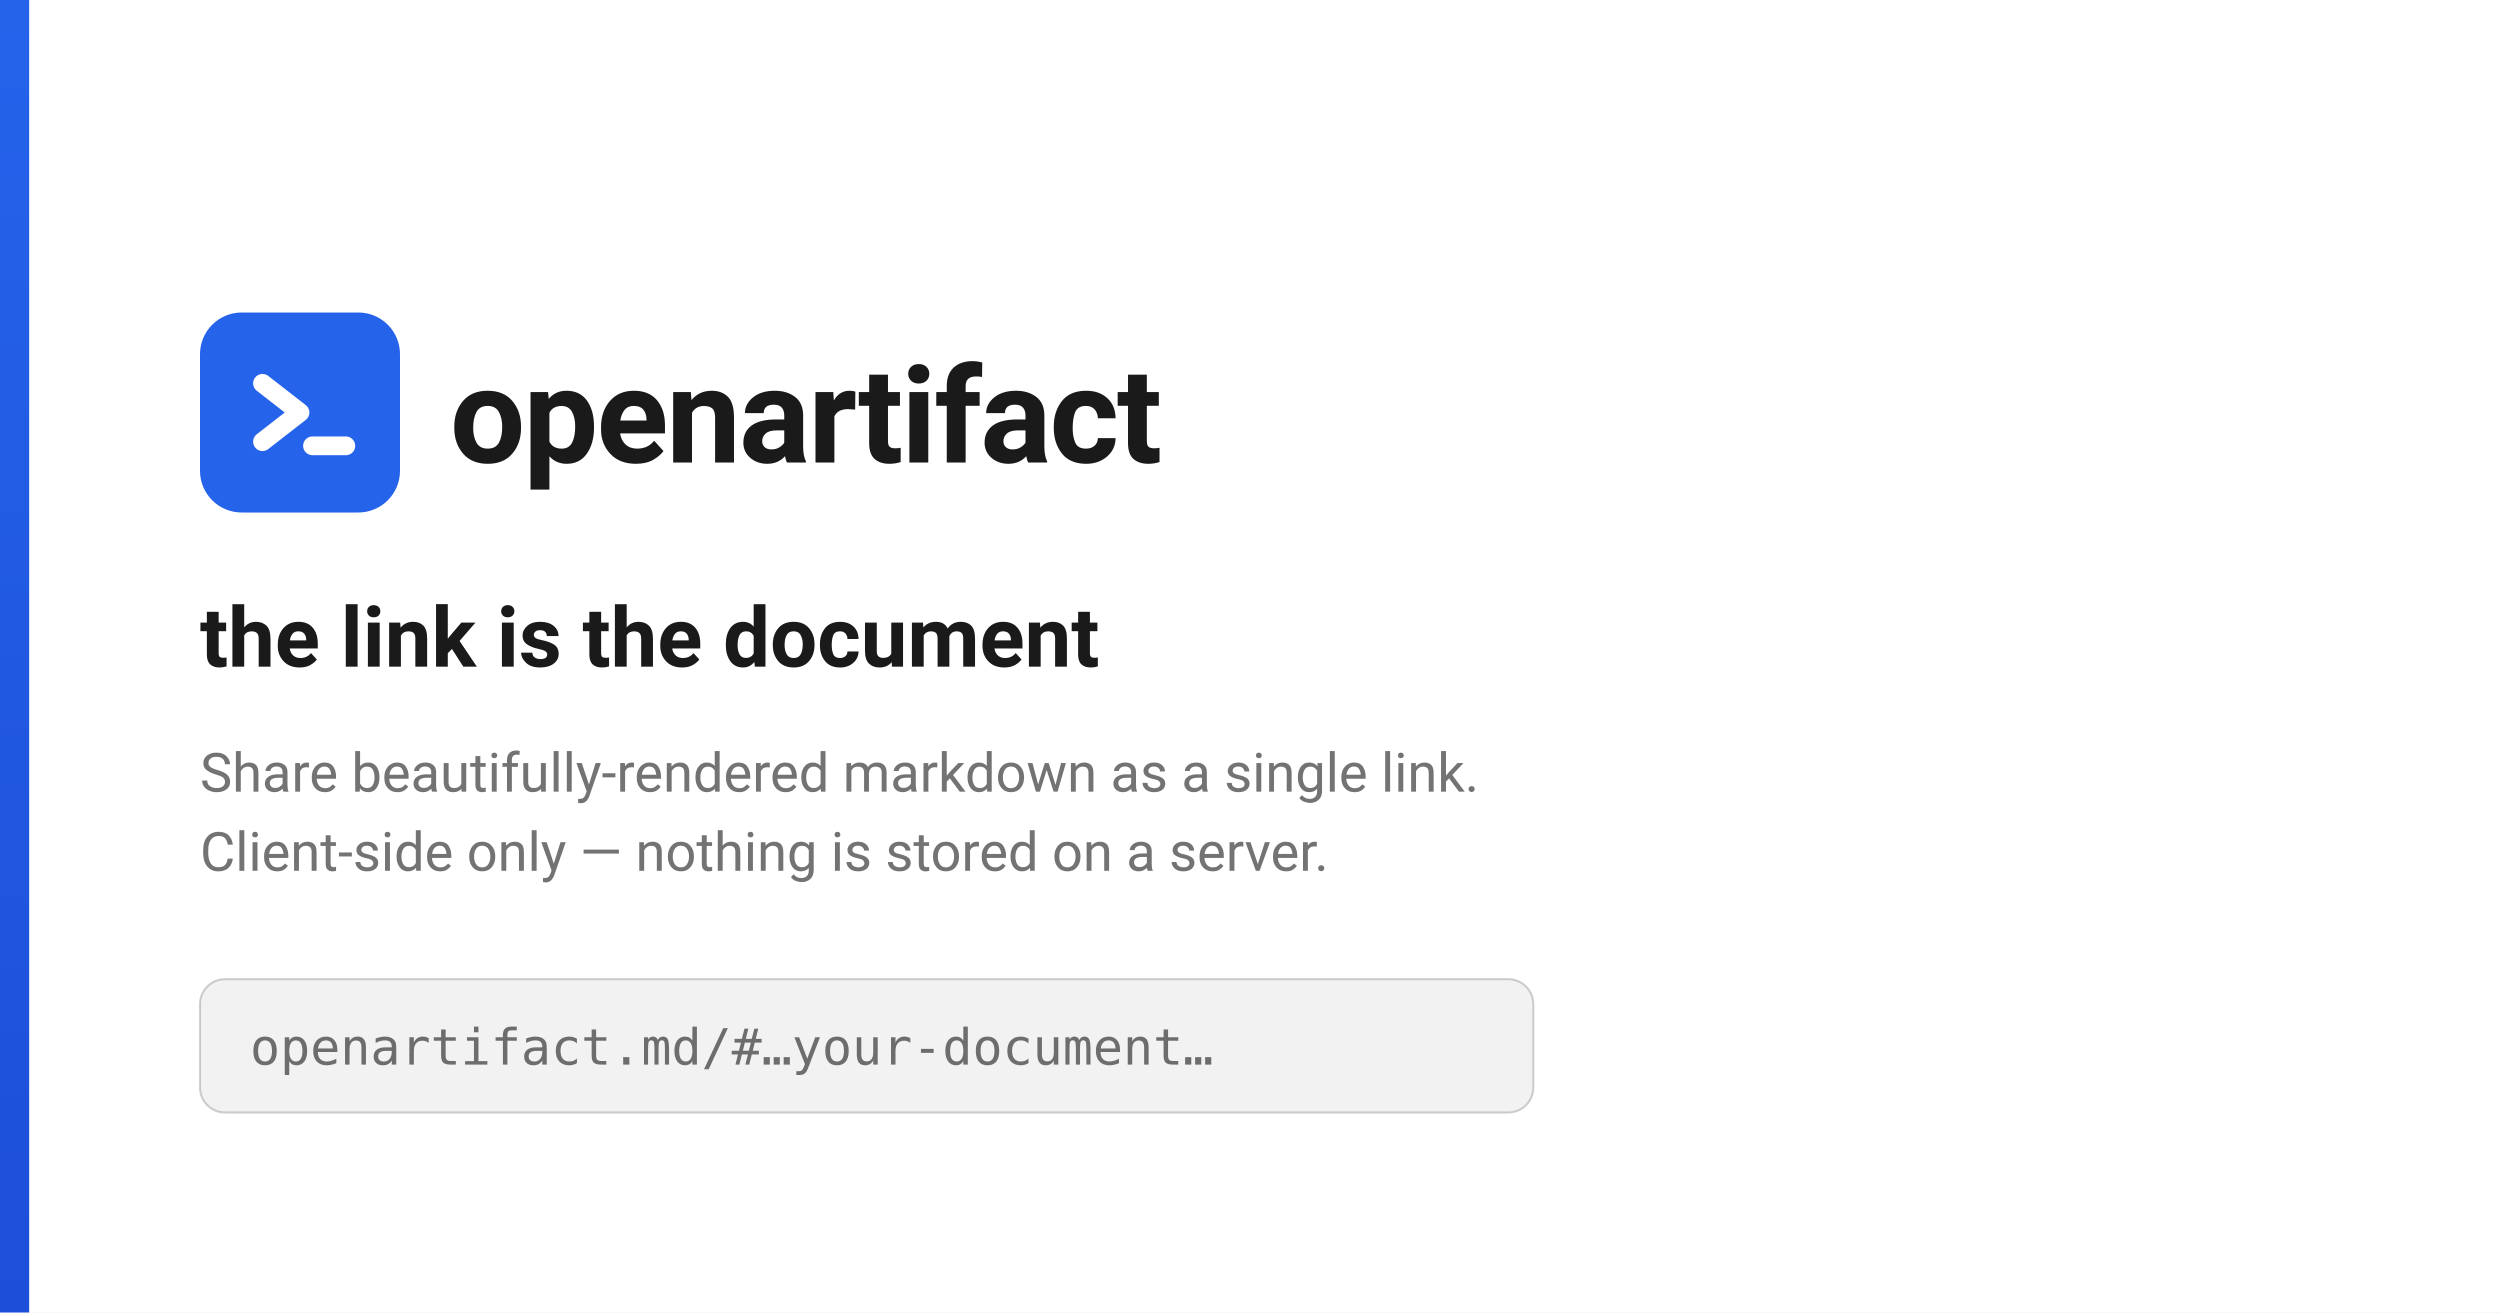
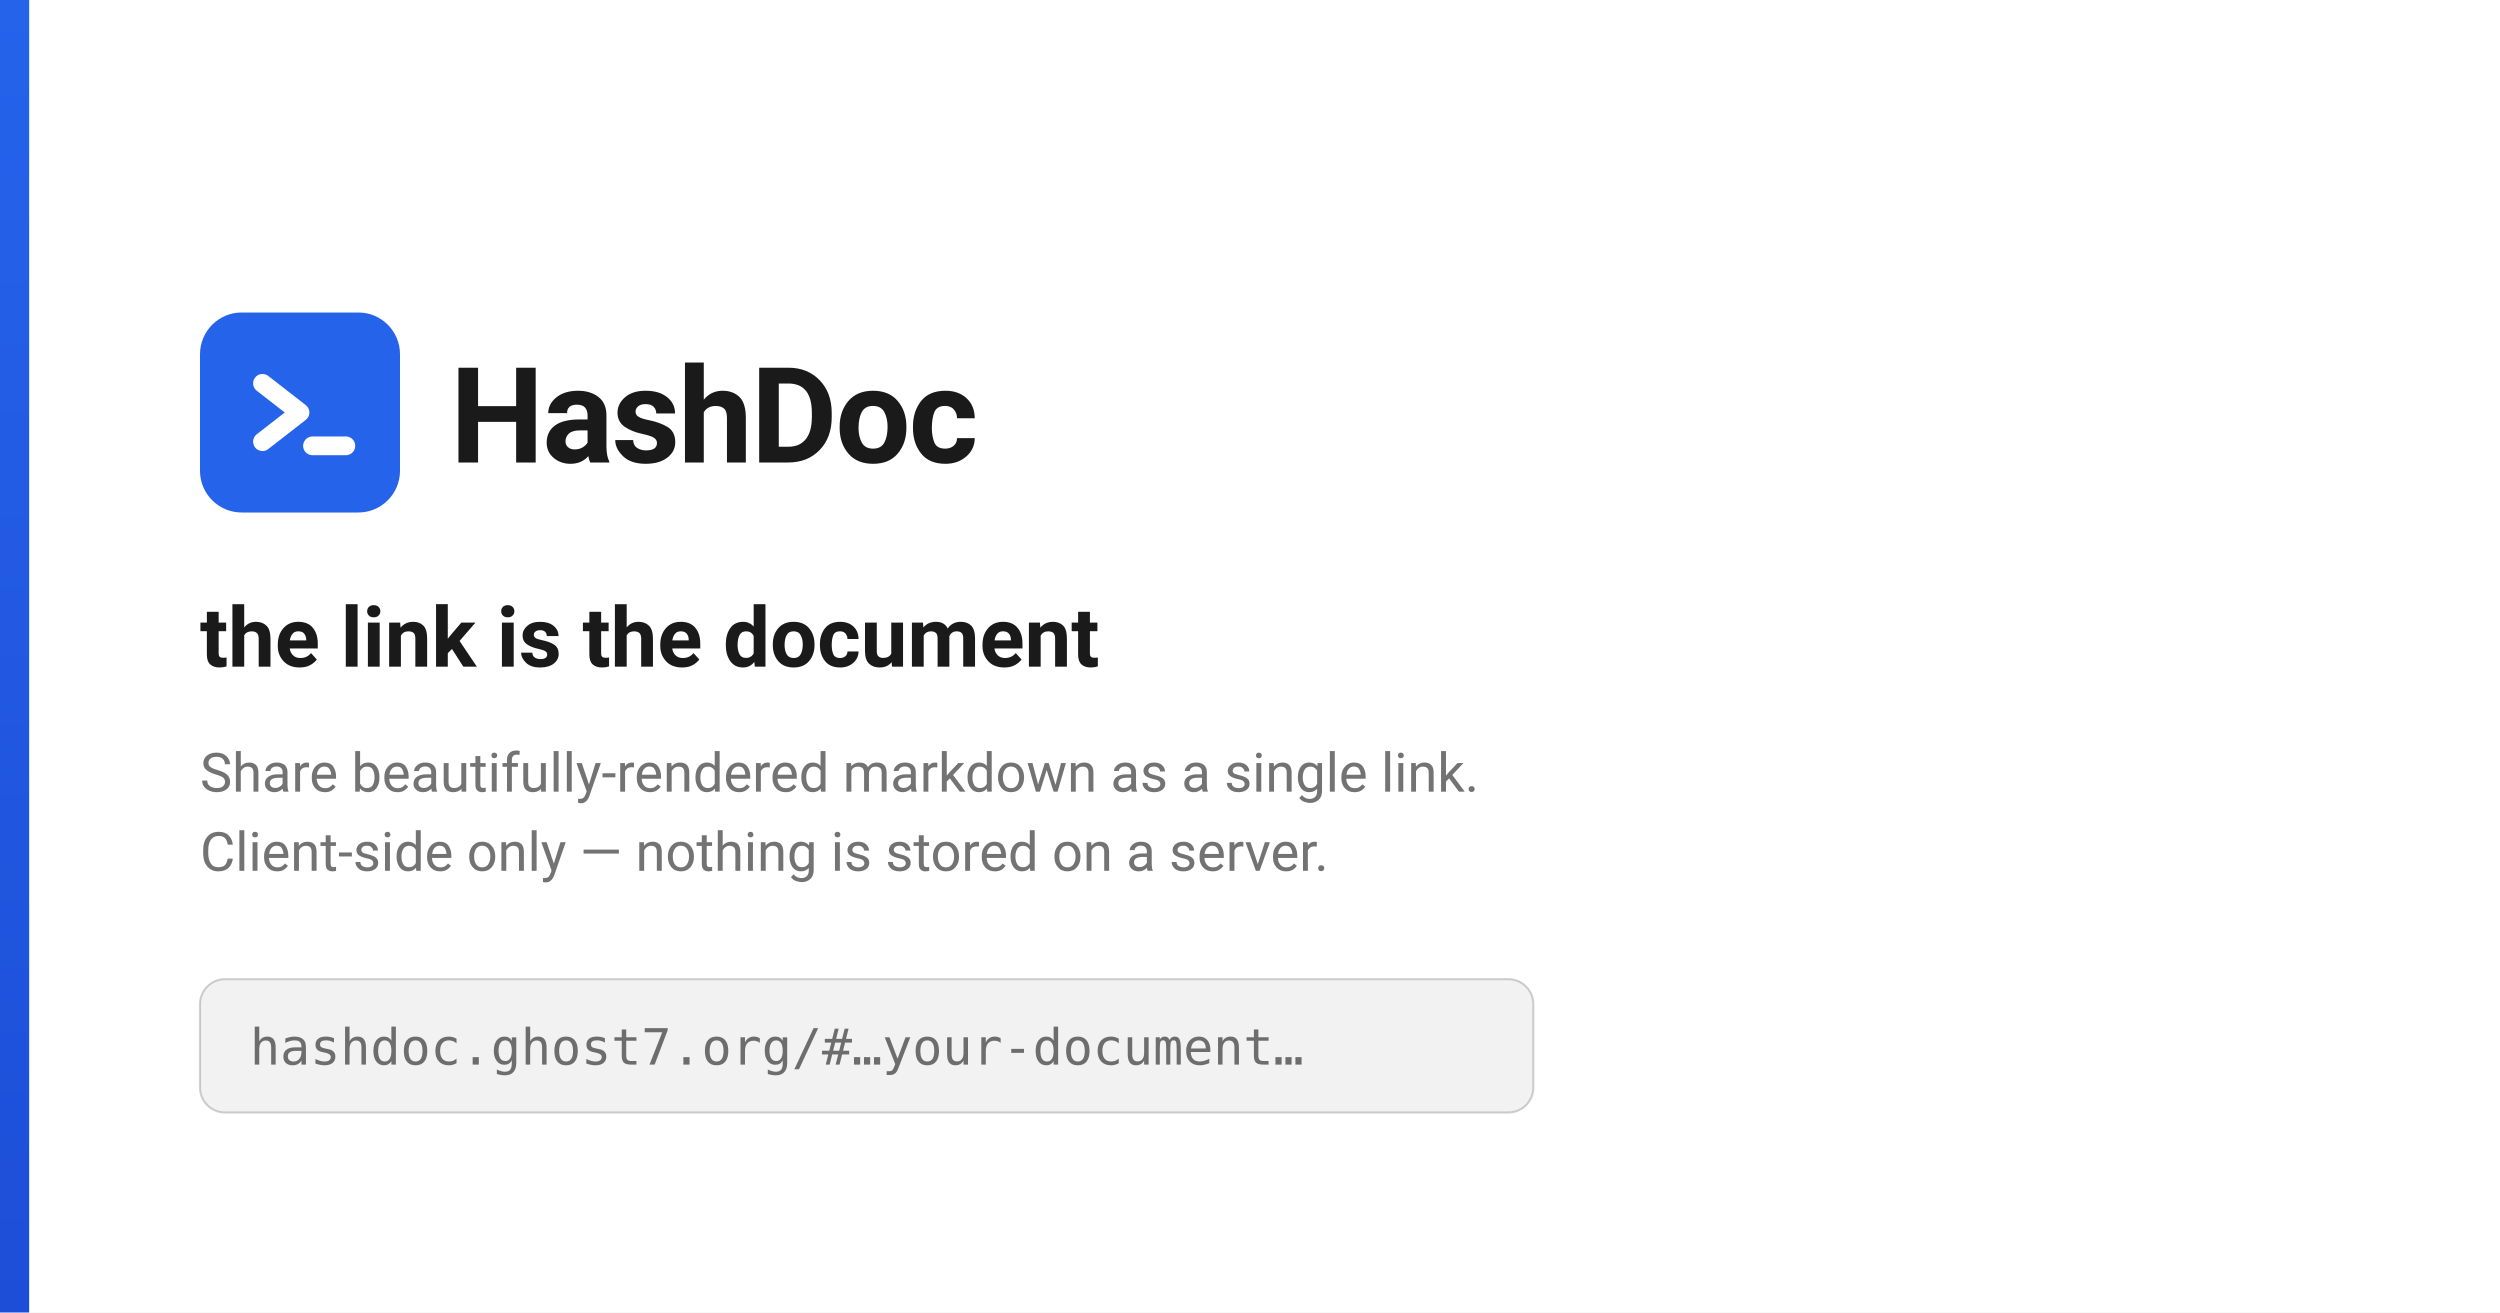
<svg xmlns="http://www.w3.org/2000/svg" width="1200" height="630" viewBox="0 0 1200 630" font-family="-apple-system, BlinkMacSystemFont, 'Segoe UI', Roboto, Helvetica, Arial, sans-serif">
  <defs>
    <linearGradient id="accentBar" x1="0" y1="0" x2="0" y2="1">
      <stop offset="0" stop-color="#2563eb" />
      <stop offset="1" stop-color="#1d4ed8" />
    </linearGradient>
  </defs>
  <rect width="1200" height="630" fill="#ffffff" />
  <rect x="0" y="0" width="14" height="630" fill="url(#accentBar)" />
  <g transform="translate(96, 150)">
    <rect width="96" height="96" rx="20" fill="#2563eb" />
    <path d="M30 34 L48 48 L30 62" fill="none" stroke="#ffffff" stroke-width="9" stroke-linecap="round" stroke-linejoin="round" />
    <line x1="54" y1="64" x2="70" y2="64" stroke="#ffffff" stroke-width="9" stroke-linecap="round" />
  </g>
-   <text x="216" y="222" font-size="64" font-weight="700" fill="#1a1a1a" letter-spacing="-1">openartifact</text>
+   <text x="216" y="222" font-size="64" font-weight="700" fill="#1a1a1a" letter-spacing="-1">HashDoc</text>
  <text x="96" y="320" font-size="40" font-weight="600" fill="#1a1a1a">the link is the document</text>
  <text x="96" y="380" font-size="26" font-weight="400" fill="rgba(0,0,0,0.55)">Share beautifully-rendered markdown as a single link.</text>
  <text x="96" y="418" font-size="26" font-weight="400" fill="rgba(0,0,0,0.55)">Client-side only — nothing is stored on a server.</text>
  <g transform="translate(96, 470)">
    <rect width="640" height="64" rx="12" fill="rgba(127,127,127,0.10)" stroke="rgba(0,0,0,0.18)" stroke-width="1" />
-     <text x="24" y="41" font-size="24" font-weight="500" font-family="ui-monospace, SFMono-Regular, Menlo, Consolas, monospace" fill="rgba(0,0,0,0.55)">openartifact.md/#…your-document…</text>
+     <text x="24" y="41" font-size="24" font-weight="500" font-family="ui-monospace, SFMono-Regular, Menlo, Consolas, monospace" fill="rgba(0,0,0,0.55)">hashdoc.ghost7.org/#…your-document…</text>
  </g>
</svg>
